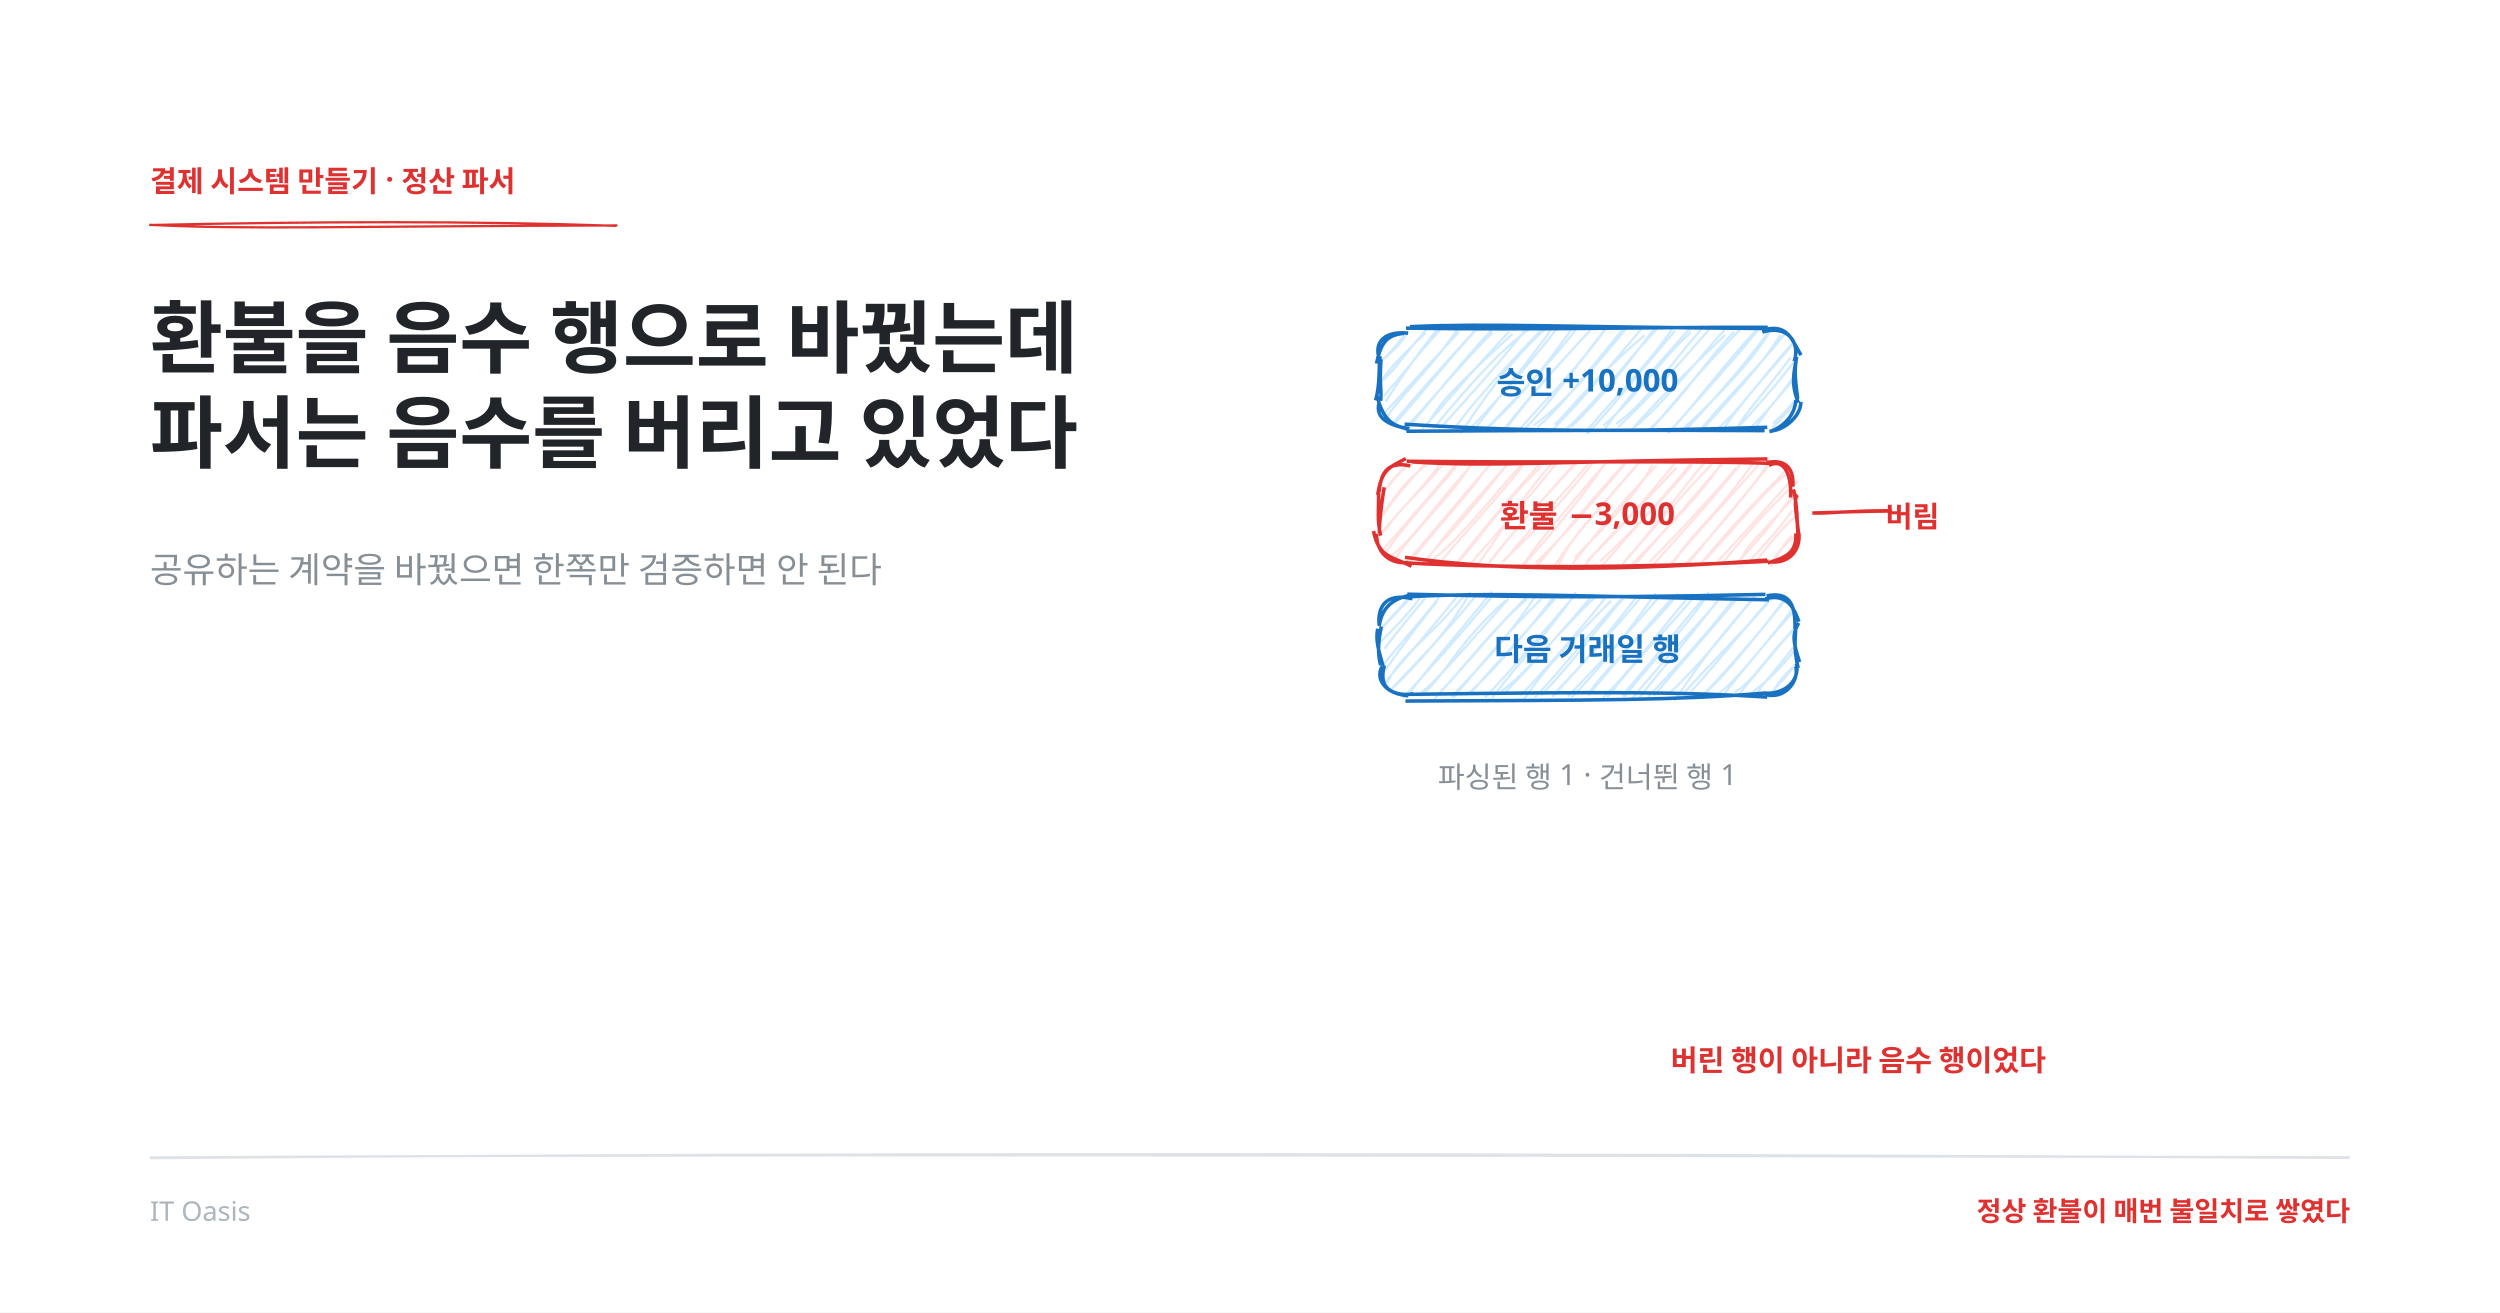
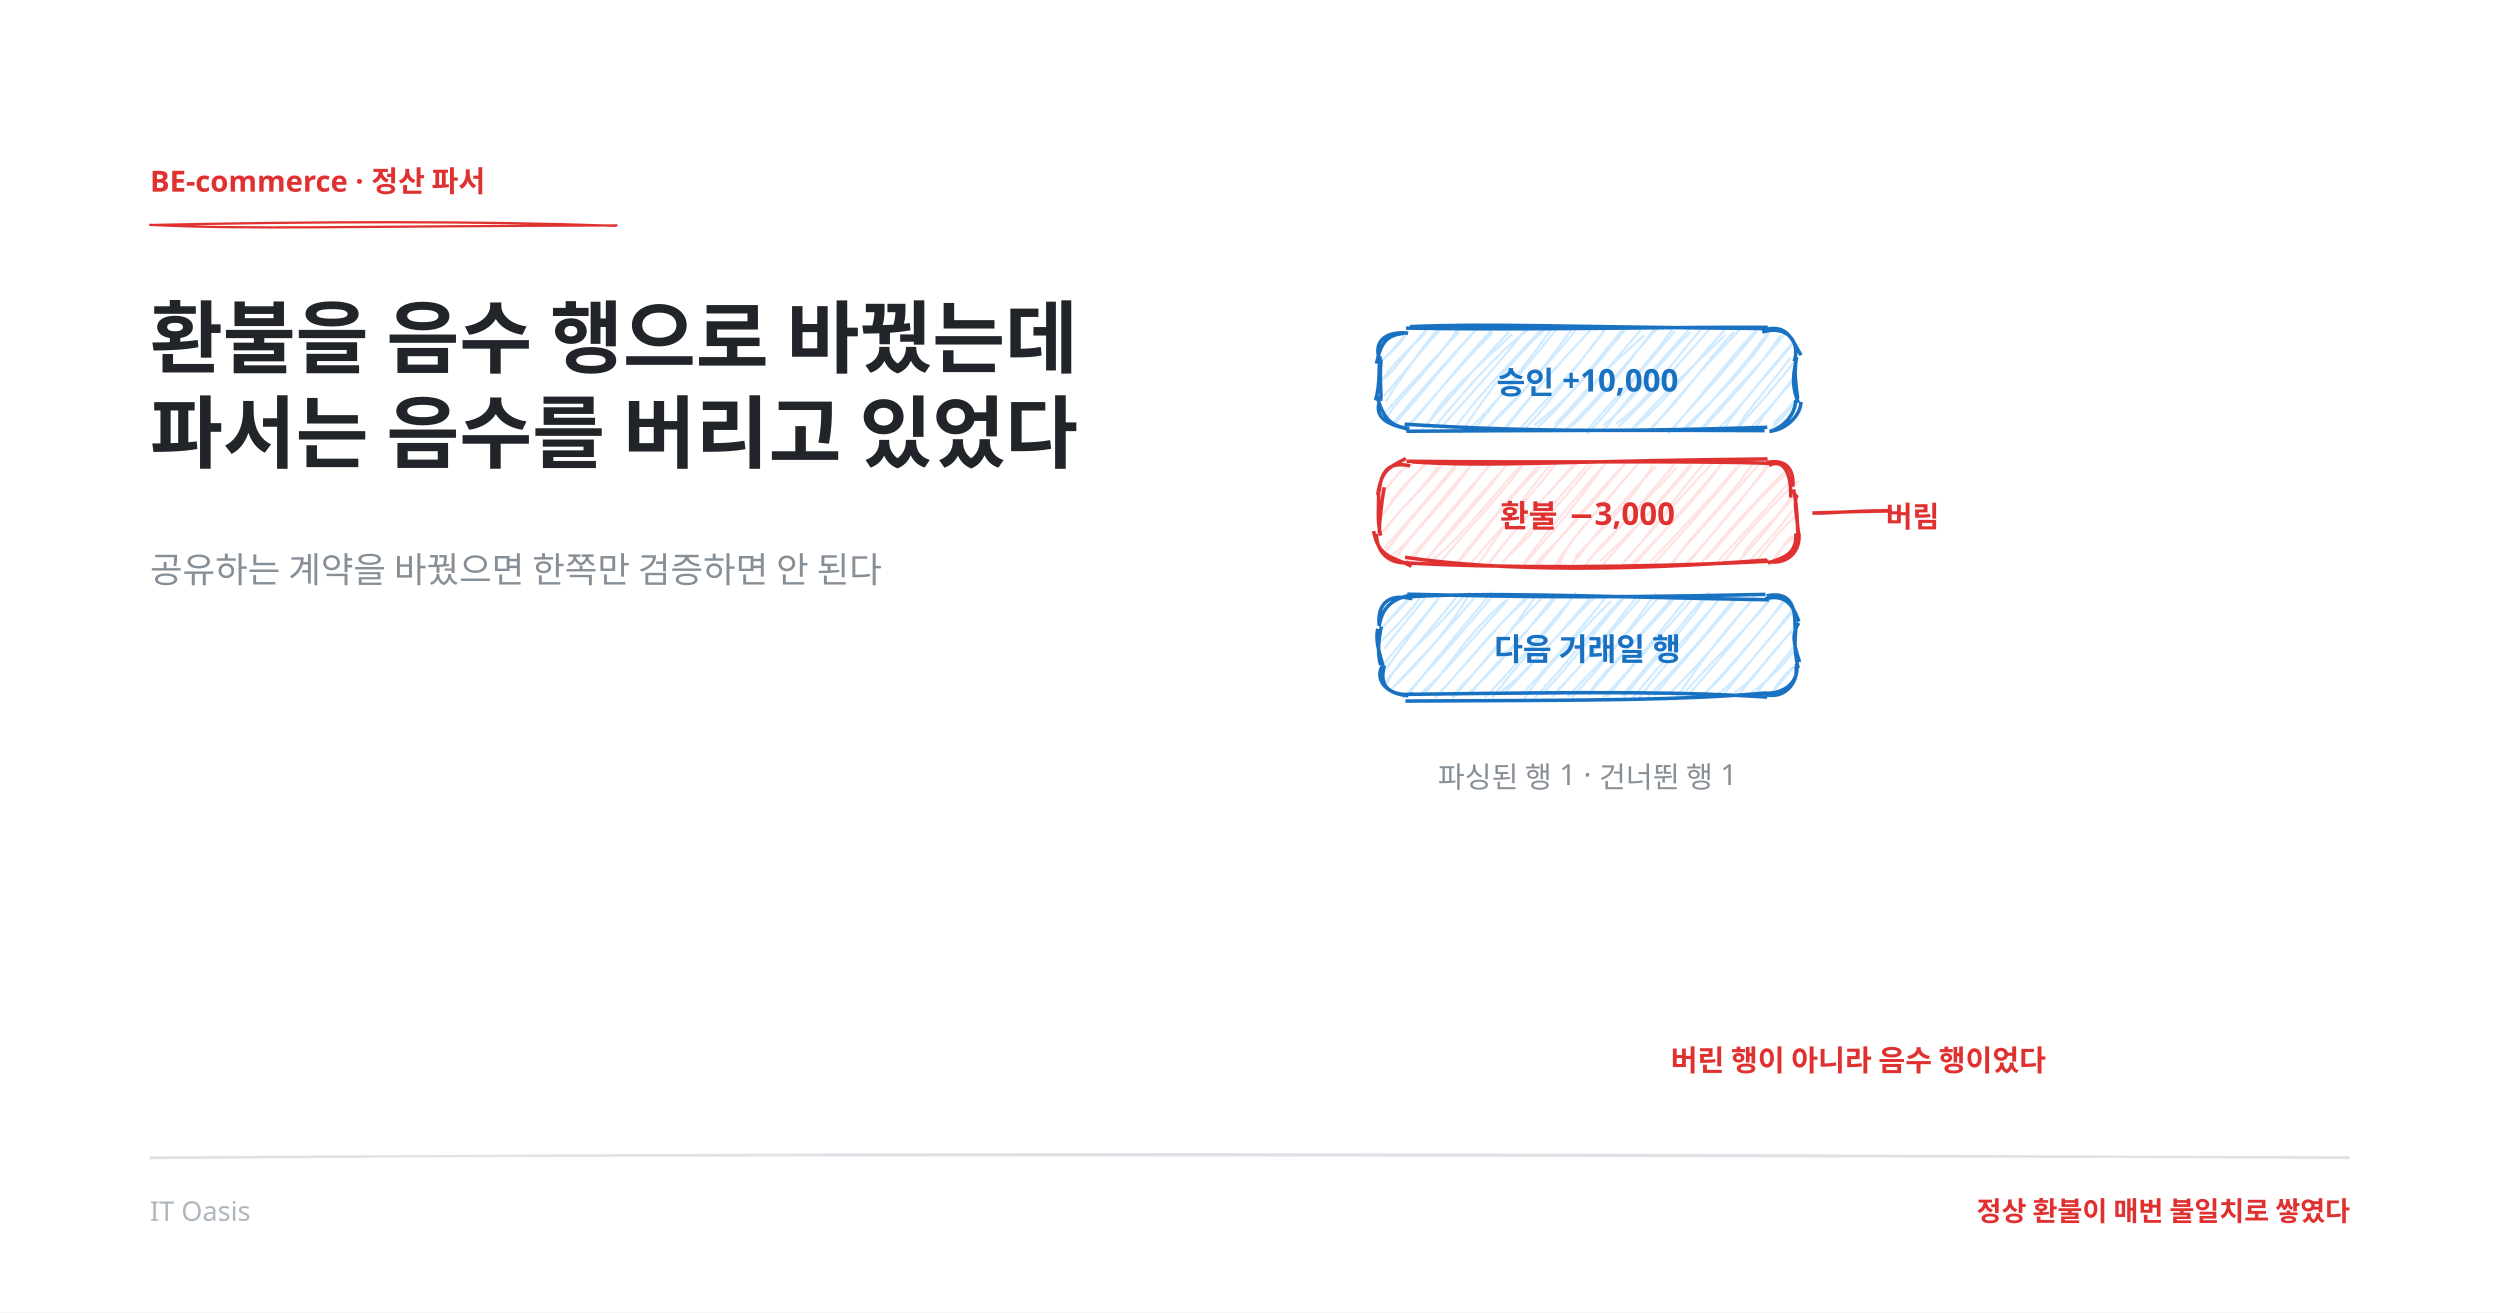
<svg xmlns="http://www.w3.org/2000/svg" width="1200" height="630" viewBox="0 0 1200 630" font-family="'Pretendard','Apple SD Gothic Neo','Noto Sans KR',sans-serif">
  <rect width="1200" height="630" fill="#ffffff" />
-   <text x="72" y="92" font-size="14" font-weight="700" fill="#e03131" text-anchor="start">결제 시스템 만들기 · 정산 파서</text>
+   <text x="72" y="92" font-size="14" font-weight="700" fill="#e03131" text-anchor="start">BE-commerce · 정산 파서</text>
  <g>
    <path d="M71.6 107.9 C117.6 110.3, 164.8 108.6, 296.4 108.2 M71.9 108.0 C150.1 106.3, 228.5 106.0, 295.7 108.4" stroke="#e03131" stroke-width="1.1" fill="none" />
  </g>
  <text x="72" y="176" font-size="38" font-weight="800" fill="#212529" text-anchor="start">환불을 음수 행으로 바꿨는데</text>
  <text x="72" y="221.6" font-size="38" font-weight="800" fill="#212529" text-anchor="start">파서는 음수를 버리고 있었다</text>
  <text x="72" y="279.6" font-size="17" font-weight="500" fill="#868e96" text-anchor="start">공유하는 계약을 바꿨으면 한쪽만 검증하면 안 된다</text>
  <g>
    <path d="M665.7 161.3 C665.7 161.3, 665.7 161.3, 665.7 161.3 M665.7 161.3 C665.7 161.3, 665.7 161.3, 665.7 161.3 M661.6 174.1 C668.5 169.3, 674.6 162.6, 675.6 159.0 M662.1 173.5 C666.1 171.3, 668.1 168.0, 675.3 159.6 M663.7 182.3 C669.1 178.5, 673.4 170.9, 686.0 156.5 M663.0 183.2 C666.4 177.4, 672.7 170.8, 684.4 159.7 M665.1 192.8 C673.0 180.5, 679.3 171.5, 691.8 155.5 M664.2 190.2 C674.3 178.5, 684.6 165.3, 692.1 157.5 M664.9 201.7 C670.4 191.3, 683.7 181.3, 700.2 157.2 M663.6 199.2 C671.3 191.1, 680.7 180.4, 700.3 159.3 M667.7 204.2 C681.5 188.1, 694.4 173.4, 709.0 157.5 M668.5 204.5 C682.2 189.4, 696.5 171.2, 708.9 157.9 M674.9 205.1 C685.3 194.3, 700.0 176.1, 716.4 159.6 M674.5 207.1 C688.6 190.3, 701.8 173.5, 716.2 158.1 M684.8 205.1 C689.9 194.0, 698.2 186.0, 726.0 160.3 M682.6 206.1 C695.5 191.9, 709.3 174.9, 724.5 159.1 M687.9 205.9 C705.0 185.0, 720.8 167.5, 734.0 158.0 M691.3 205.6 C706.9 188.5, 722.8 170.5, 731.6 159.0 M701.0 208.0 C711.2 193.3, 722.8 175.3, 741.5 158.1 M698.1 205.8 C705.5 195.5, 714.1 185.3, 740.1 158.0 M707.3 206.7 C720.8 188.8, 735.8 170.8, 745.3 157.1 M706.3 205.0 C723.0 187.9, 738.1 169.6, 747.7 157.2 M712.4 206.8 C727.8 193.1, 740.9 177.0, 754.3 158.1 M713.8 205.4 C726.6 192.0, 740.7 178.0, 756.2 158.6 M721.5 207.6 C735.6 188.7, 749.4 173.5, 762.8 159.0 M721.3 206.7 C731.4 194.2, 741.0 182.3, 763.4 158.5 M731.4 206.4 C740.9 196.6, 749.7 185.4, 770.1 158.4 M729.8 205.6 C742.6 191.1, 755.9 178.2, 770.7 157.9 M736.2 204.2 C754.0 191.2, 769.0 171.3, 780.1 158.3 M738.0 205.1 C747.7 196.8, 756.2 185.9, 779.1 157.8 M746.3 203.8 C756.5 193.6, 762.4 184.3, 789.4 160.9 M745.5 206.1 C759.7 191.6, 771.8 176.9, 787.6 158.2 M751.7 206.1 C769.6 189.4, 782.7 170.6, 796.9 156.4 M754.2 204.9 C764.6 195.1, 775.8 182.3, 794.0 157.8 M761.7 208.3 C771.8 198.3, 780.0 186.9, 804.0 158.8 M761.2 207.2 C776.9 188.8, 792.3 173.3, 802.7 157.9 M769.6 204.3 C784.3 192.1, 797.6 172.2, 811.6 159.4 M769.5 207.1 C780.9 191.0, 793.4 177.8, 811.4 157.3 M775.7 203.5 C790.3 192.9, 796.2 181.8, 817.8 156.5 M776.8 204.9 C791.1 191.7, 804.8 175.9, 820.5 158.0 M783.8 205.6 C794.5 193.4, 805.5 182.4, 828.1 160.8 M784.9 204.9 C803.1 189.1, 818.3 168.1, 827.8 158.5 M792.2 205.6 C808.5 190.5, 816.9 175.3, 832.4 159.2 M792.4 206.5 C808.2 187.0, 824.7 169.0, 835.9 157.5 M800.7 208.0 C817.3 189.2, 832.7 172.5, 843.7 158.5 M801.5 207.3 C815.8 191.2, 828.4 174.1, 844.0 157.3 M807.8 206.0 C826.0 188.9, 840.1 174.2, 849.1 159.9 M809.6 205.9 C825.3 189.1, 842.4 169.0, 850.2 157.3 M816.3 207.2 C832.0 189.3, 843.7 177.8, 854.6 160.8 M817.0 205.3 C832.3 187.1, 848.5 171.5, 856.7 160.1 M827.3 206.0 C839.1 188.2, 854.5 173.4, 860.2 165.3 M825.3 205.1 C837.0 194.4, 846.4 180.3, 860.8 164.3 M833.6 205.7 C838.6 197.0, 844.6 191.5, 859.5 171.6 M833.5 206.1 C840.4 198.0, 847.0 191.8, 861.0 173.9 M839.4 206.1 C848.3 197.2, 852.3 193.0, 860.1 181.9 M841.3 207.4 C847.3 197.9, 854.4 189.4, 861.9 181.3 M851.1 203.3 C853.2 201.0, 856.0 199.2, 862.1 191.4 M850.4 205.6 C854.4 202.0, 857.4 198.5, 862.1 192.5" stroke="#d0ebff" stroke-width="1.1" fill="none" />
    <path d="M676.8 156.8 C714.5 155.1, 751.6 157.0, 847.7 157.7 M674.9 157.5 C736.9 158.5, 799.4 156.9, 848.5 157.1 M848 158 C858.4 155.9, 860.2 163.4, 864.5 170.5 M845.9 159.4 C858.1 155.7, 864.3 164.4, 861.2 173.5 M862.4 171.3 C861.1 178.9, 859.5 184.0, 863.2 193.3 M862.1 173.2 C861.2 179.1, 862.0 184.5, 862.9 191.4 M862 192 C861.6 199.1, 856.6 204.6, 849.6 207.2 M864.4 192.9 C864.7 198.7, 857.6 206.5, 849.3 207.0 M848.3 205.1 C792.1 206.8, 740.0 207.8, 674.2 203.6 M847.0 206.7 C793.8 206.4, 738.6 206.6, 675.1 207.0 M676 206 C668.3 204.1, 659.6 201.8, 662.0 193.0 M676.5 205.7 C669.5 204.9, 664.2 202.7, 661.0 190.1 M660.3 192.2 C662.6 184.0, 661.6 176.2, 662.5 171.0 M662.7 192.4 C663.3 188.1, 662.0 183.7, 662.9 172.5 M662 172 C659.5 164.1, 664.7 158.8, 675.9 159.9 M660.7 174.5 C662.9 164.2, 665.7 160.9, 673.8 160.0 M676 158 C676 158, 676 158, 676 158 M676 158 C676 158, 676 158, 676 158" stroke="#1971c2" stroke-width="1.7" fill="none" />
  </g>
  <text x="762" y="189" font-size="15" font-weight="700" fill="#1971c2" text-anchor="middle">승인 +10,000</text>
  <g>
    <path d="M665.2 225.8 C665.2 225.8, 665.2 225.8, 665.2 225.8 M665.2 225.8 C665.2 225.8, 665.2 225.8, 665.2 225.8 M662.9 237.1 C669.2 231.5, 671.2 224.5, 678.1 223.2 M662.8 237.6 C667.5 231.3, 673.7 224.6, 676.5 223.0 M662.8 248.1 C668.0 241.3, 671.2 233.9, 684.5 223.2 M663.8 247.2 C670.7 236.9, 678.2 229.5, 684.2 222.2 M664.7 255.1 C670.6 245.1, 682.3 235.8, 693.0 222.4 M663.4 255.4 C672.8 243.9, 685.9 231.3, 691.4 222.0 M665.3 264.8 C674.9 251.2, 689.1 236.0, 699.1 223.9 M664.3 263.3 C675.6 250.3, 687.0 237.6, 700.4 220.9 M670.0 267.8 C682.0 250.5, 696.1 239.4, 707.7 220.5 M666.9 267.6 C678.8 258.3, 685.6 246.5, 707.5 221.8 M675.7 271.4 C690.7 251.6, 704.0 238.6, 713.8 224.3 M675.5 269.5 C690.2 253.0, 703.9 235.6, 715.2 223.2 M683.3 269.7 C692.6 259.4, 702.2 250.2, 724.3 221.8 M683.7 270.5 C696.4 252.5, 713.3 234.8, 724.3 222.0 M688.2 268.2 C701.6 257.7, 714.8 240.2, 730.9 222.3 M690.7 270.8 C704.9 253.2, 720.9 237.3, 730.7 223.6 M698.5 271.6 C710.7 257.9, 720.0 243.1, 739.8 224.0 M698.7 270.8 C709.5 257.2, 719.3 245.0, 740.3 221.2 M708.1 272.8 C720.5 255.8, 732.1 236.1, 746.2 221.0 M705.7 270.7 C721.7 252.3, 737.8 234.4, 747.4 221.9 M714.7 270.5 C726.6 254.7, 741.0 238.8, 757.8 221.2 M714.9 269.8 C725.2 256.4, 739.5 241.1, 756.0 222.2 M721.0 269.7 C739.3 253.3, 754.6 234.6, 764.2 222.8 M721.7 269.7 C736.3 251.5, 751.9 235.7, 762.9 221.9 M731.3 271.4 C740.5 260.2, 750.5 250.7, 771.4 221.3 M731.1 271.0 C741.4 256.3, 753.4 242.6, 770.3 222.8 M737.6 271.9 C751.9 254.3, 765.9 237.6, 780.3 222.0 M737.1 270.3 C748.9 258.6, 761.2 245.5, 780.4 222.1 M747.9 272.0 C752.9 258.9, 762.7 250.0, 787.9 220.7 M746.5 271.3 C753.9 259.0, 764.2 248.5, 786.9 221.9 M755.8 267.7 C768.4 254.7, 783.1 241.0, 793.3 223.1 M754.9 270.5 C764.4 258.7, 774.5 245.3, 795.1 223.5 M760.1 272.4 C770.9 257.8, 784.9 246.2, 804.8 224.4 M761.8 269.3 C773.7 258.0, 785.0 245.4, 803.7 222.7 M768.0 269.5 C784.7 253.9, 801.7 235.9, 812.2 223.2 M769.4 271.1 C784.0 254.2, 801.6 235.0, 811.7 222.5 M779.7 269.5 C793.1 254.6, 804.6 240.7, 821.9 222.5 M778.7 271.0 C793.4 254.5, 806.1 236.0, 818.5 221.7 M783.2 271.1 C801.6 252.3, 819.0 234.4, 826.6 221.8 M784.2 271.6 C795.3 259.0, 806.7 245.7, 827.1 222.1 M792.0 269.6 C810.6 250.6, 828.6 230.8, 833.3 224.5 M793.4 271.2 C804.0 259.4, 813.7 249.2, 835.3 223.1 M802.2 272.2 C809.7 257.5, 822.2 250.3, 842.8 220.3 M801.4 271.4 C817.4 252.3, 834.3 234.4, 844.0 223.3 M808.0 272.0 C824.5 253.9, 839.7 236.2, 849.7 221.1 M810.2 270.8 C824.6 252.3, 841.8 233.0, 849.9 222.3 M818.7 268.5 C830.5 255.9, 846.2 236.1, 858.4 226.9 M816.3 270.6 C827.7 257.1, 839.2 244.0, 857.7 225.3 M826.4 270.8 C835.3 260.0, 844.2 248.5, 863.1 230.8 M824.3 269.7 C837.7 255.2, 850.7 241.2, 860.9 228.9 M835.9 268.6 C838.2 261.5, 846.1 255.8, 861.3 238.3 M832.7 271.1 C843.8 260.1, 852.4 249.3, 861.0 236.6 M839.3 269.9 C846.9 261.5, 853.7 254.2, 860.4 245.0 M841.7 271.0 C848.5 262.1, 856.4 252.1, 862.3 247.6 M849.8 271.9 C855.8 262.4, 858.1 258.7, 860.2 257.1 M850.1 270.6 C852.9 265.3, 855.2 263.0, 863.0 256.0" stroke="#ffe3e3" stroke-width="1.1" fill="none" />
    <path d="M677.7 221.7 C715.4 224.3, 751.5 221.2, 848.4 220.3 M675.2 221.4 C742.4 222.2, 810.0 221.0, 849.2 222.4 M848 222 C858.9 219.9, 861.0 226.9, 860.6 233.6 M849.1 223.4 C855.4 220.1, 860.0 225.8, 859.5 238.8 M862.9 237.6 C860.5 239.3, 862.7 248.8, 863.5 258.1 M860.9 234.9 C862.8 243.3, 862.6 251.3, 863.0 256.1 M862 256 C862.6 265.7, 856.5 267.8, 848.5 270.2 M863.4 255.7 C864.4 262.6, 860.2 270.1, 850.7 269.8 M848.2 268.8 C781.9 274.0, 721.6 274.4, 674.4 267.5 M848.9 269.4 C784.2 272.7, 719.4 272.7, 675.2 270.2 M676 270 C667.3 271.0, 660.7 265.5, 660.7 256.2 M677.5 271.8 C668.5 267.1, 661.8 267.9, 659.3 254.9 M662.1 255.9 C662.0 250.8, 663.1 241.9, 664.4 233.9 M662.7 257.1 C660.9 249.2, 661.9 245.1, 661.7 235.4 M662 236 C662.9 225.6, 667.0 221.5, 676.9 223.6 M661.3 237.5 C663.2 225.1, 666.9 224.4, 674.8 220.1 M676 222 C676 222, 676 222, 676 222 M676 222 C676 222, 676 222, 676 222" stroke="#e03131" stroke-width="1.7" fill="none" />
  </g>
  <text x="762" y="253" font-size="15" font-weight="700" fill="#e03131" text-anchor="middle">환불 −3,000</text>
  <text x="918" y="253" font-size="14" font-weight="700" fill="#e03131" text-anchor="middle">버림</text>
  <g>
    <path d="M870.1 246.3 C879.6 246.5, 885.9 245.2, 907.1 245.1 M869.9 246.2 C884.1 245.8, 896.4 245.4, 908.2 245.3" stroke="#e03131" stroke-width="1.6" fill="none" />
  </g>
  <g>
    <path d="M665.4 289.6 C665.4 289.6, 665.4 289.6, 665.4 289.6 M665.4 289.6 C665.4 289.6, 665.4 289.6, 665.4 289.6 M663.6 300.9 C669.5 294.2, 672.6 291.6, 675.6 287.4 M662.8 302.4 C668.8 295.2, 674.3 290.2, 677.6 286.5 M661.8 308.9 C671.7 299.3, 678.0 292.3, 683.0 285.0 M664.5 311.3 C670.8 303.2, 677.7 294.8, 684.0 287.2 M665.0 321.6 C673.9 308.9, 681.0 299.5, 689.8 288.6 M663.2 319.9 C675.2 305.3, 686.2 293.4, 691.4 285.7 M665.8 327.9 C672.0 314.6, 684.7 307.8, 702.4 286.4 M664.9 327.5 C672.6 317.9, 681.0 309.2, 699.9 285.7 M666.6 332.1 C681.8 317.6, 697.1 300.3, 705.7 284.2 M667.2 331.5 C679.0 318.8, 691.4 306.6, 708.0 286.5 M675.9 333.5 C689.5 315.5, 701.5 302.3, 716.1 283.9 M673.3 335.2 C682.9 324.4, 691.6 315.7, 716.7 285.8 M681.9 334.4 C694.0 323.7, 699.9 308.5, 722.6 288.3 M682.3 332.5 C692.6 323.7, 699.5 314.8, 724.1 287.4 M688.5 335.5 C706.6 315.6, 720.9 298.3, 733.4 285.9 M690.1 333.5 C704.5 318.5, 715.9 302.1, 733.0 287.5 M696.6 334.5 C709.2 321.2, 721.0 309.9, 737.3 285.7 M697.5 335.1 C710.1 320.0, 723.4 303.6, 739.7 287.6 M704.7 333.1 C720.4 318.5, 733.3 302.8, 746.4 285.7 M705.6 333.1 C720.6 315.5, 737.2 298.5, 746.4 287.4 M716.3 334.9 C729.9 316.8, 745.9 300.7, 756.4 284.2 M712.8 334.8 C727.1 319.9, 736.8 308.0, 755.8 285.8 M720.6 331.8 C733.6 322.3, 742.1 309.8, 765.5 286.7 M722.1 332.7 C734.0 320.7, 747.5 305.6, 764.8 285.3 M731.1 336.4 C739.0 324.6, 745.4 316.6, 773.3 288.4 M730.0 333.9 C741.5 321.3, 755.0 306.6, 770.6 287.0 M739.7 333.8 C754.9 318.1, 767.6 300.3, 779.9 286.5 M736.8 334.8 C751.6 319.1, 764.9 301.6, 778.6 287.2 M745.2 334.5 C754.6 323.8, 763.1 315.6, 785.7 286.3 M745.7 333.3 C760.5 318.0, 774.4 302.4, 788.1 286.3 M754.3 335.0 C766.8 321.7, 778.3 307.9, 794.7 284.7 M752.5 334.4 C764.9 321.3, 776.5 309.6, 796.2 286.7 M763.6 331.4 C773.8 317.2, 788.7 305.6, 805.7 284.9 M762.3 333.9 C777.5 315.3, 792.9 298.4, 802.2 287.5 M771.5 334.7 C786.5 315.4, 802.6 299.1, 813.4 286.3 M769.3 335.1 C781.5 323.1, 791.2 309.7, 810.2 286.8 M779.4 334.7 C795.0 315.1, 811.7 298.7, 820.3 284.2 M778.7 333.8 C793.3 317.1, 809.7 296.3, 818.4 286.3 M783.2 335.7 C799.4 315.5, 814.4 300.8, 824.5 288.6 M786.6 335.1 C798.5 320.1, 811.5 305.5, 825.8 286.5 M791.1 334.5 C804.0 320.8, 818.5 305.7, 834.2 284.9 M793.8 334.2 C805.0 320.3, 816.5 308.1, 834.8 286.2 M803.7 336.4 C814.4 320.9, 822.5 308.5, 842.6 286.4 M801.2 332.9 C812.1 322.6, 822.7 310.8, 842.2 286.1 M808.1 333.0 C824.5 314.6, 841.0 298.8, 851.0 286.6 M810.8 333.1 C826.7 315.2, 841.8 296.4, 850.4 286.5 M816.7 334.1 C826.3 326.3, 832.9 317.5, 857.1 287.9 M816.2 335.1 C832.7 317.5, 849.7 297.9, 856.3 287.9 M826.1 334.9 C839.9 317.4, 854.1 301.5, 860.4 292.2 M824.0 333.6 C834.0 326.4, 840.5 316.2, 860.3 294.2 M832.5 332.4 C842.3 326.6, 847.3 315.4, 863.2 300.0 M833.8 334.4 C843.4 322.7, 854.4 309.4, 861.0 301.7 M839.2 333.7 C850.2 325.6, 854.9 320.0, 861.4 312.4 M842.1 334.7 C845.8 328.3, 850.8 323.7, 860.8 310.7 M849.1 335.1 C851.7 331.0, 855.3 324.1, 862.3 318.9 M850.5 332.6 C851.6 330.5, 855.3 327.5, 860.9 320.1" stroke="#d0ebff" stroke-width="1.1" fill="none" />
    <path d="M673.6 286.6 C716.4 284.1, 751.4 286.1, 849.1 287.9 M675.5 285.2 C713.5 286.0, 751.8 287.5, 847.4 285.3 M848 286 C859.3 283.8, 861.8 290.4, 861.6 301.8 M847.3 287.4 C858.5 284.5, 861.4 292.9, 863.5 298.4 M863.4 299.0 C859.9 304.8, 860.9 308.6, 863.8 317.8 M862.1 299.1 C861.9 306.1, 860.7 310.1, 863.1 320.7 M862 320 C863.6 327.3, 856.4 336.0, 847.4 333.3 M862.3 318.5 C864.0 326.6, 856.9 333.6, 846.3 332.7 M848.0 332.6 C806.1 336.2, 766.9 336.1, 674.6 336.5 M848.3 334.6 C809.1 332.1, 771.4 332.0, 675.2 333.3 M676 334 C666.2 332.9, 661.9 329.1, 664.5 319.4 M678.4 333.0 C667.6 335.1, 659.3 327.3, 663.4 319.8 M663.8 319.5 C662.0 312.7, 660.1 307.7, 661.3 301.8 M662.7 319.3 C660.9 312.7, 661.9 306.5, 663.0 300.7 M662 300 C661.2 292.1, 664.4 284.2, 678.0 287.4 M662.0 300.5 C663.4 291.7, 668.0 287.9, 675.8 285.9 M676 286 C676 286, 676 286, 676 286 M676 286 C676 286, 676 286, 676 286" stroke="#1971c2" stroke-width="1.7" fill="none" />
  </g>
  <text x="762" y="317" font-size="15" font-weight="700" fill="#1971c2" text-anchor="middle">다음 거래일 행</text>
  <text x="762" y="378" font-size="14" font-weight="500" fill="#868e96" text-anchor="middle">파싱된 행 1 · 건너뛴 행 1</text>
  <text x="892" y="514" font-size="14" font-weight="700" fill="#e03131" text-anchor="middle">버린 행이 아니라 음수 행이었다</text>
  <g>
    <path d="M71.9 555.6 C306.1 554.2, 540.0 554.2, 1127.9 555.5 M71.9 555.9 C397.6 553.2, 722.8 553.6, 1127.8 555.8" stroke="#dee2e6" stroke-width="1.1" fill="none" />
  </g>
  <text x="72" y="586" font-size="13" font-weight="500" fill="#adb5bd" text-anchor="start">IT Oasis</text>
  <text x="1128" y="586" font-size="13" font-weight="600" fill="#e03131" text-anchor="end">정상 환불이 매번 불일치로 쌓였다</text>
</svg>
